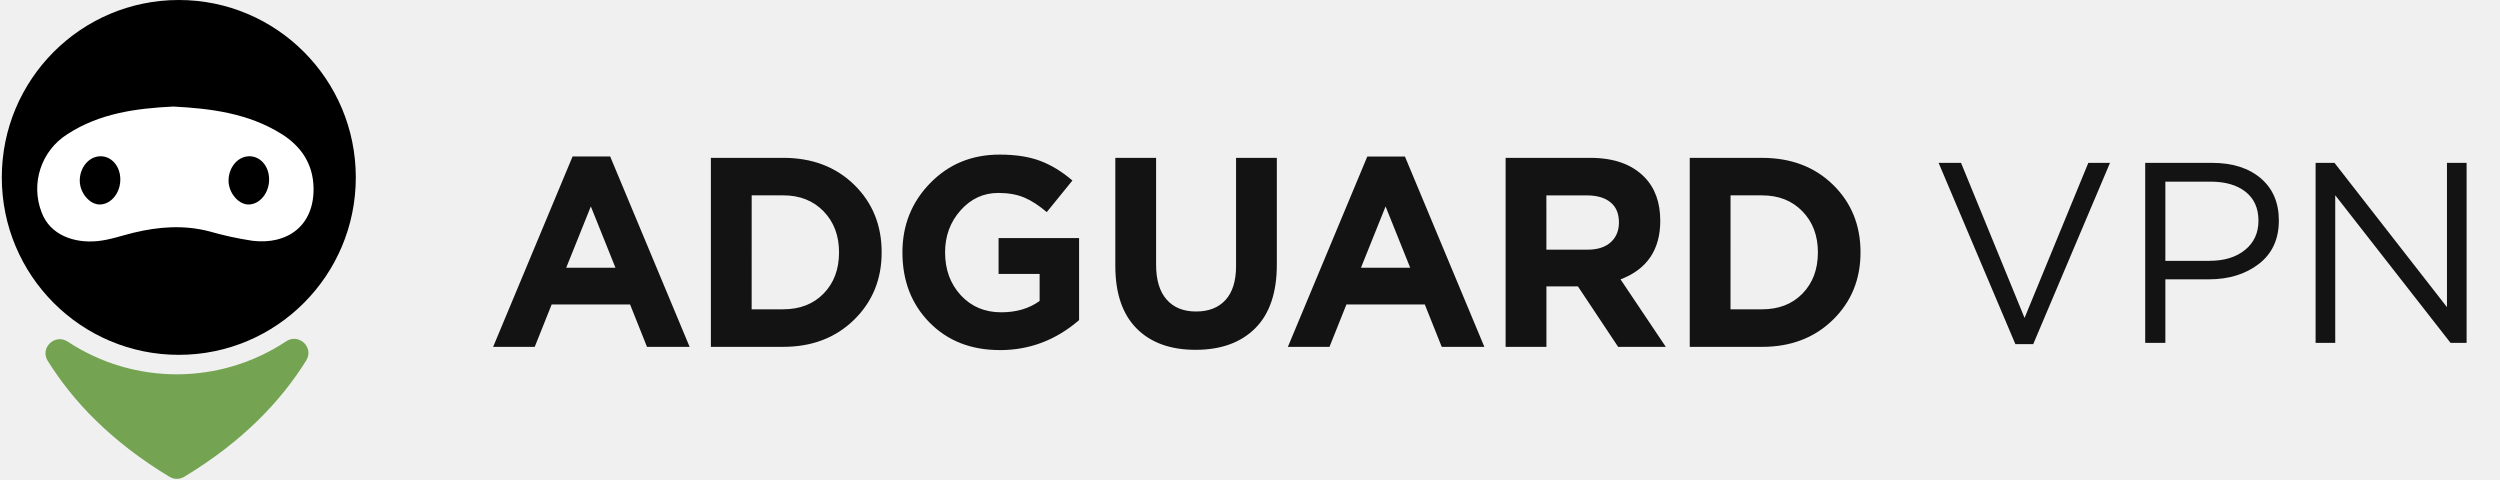
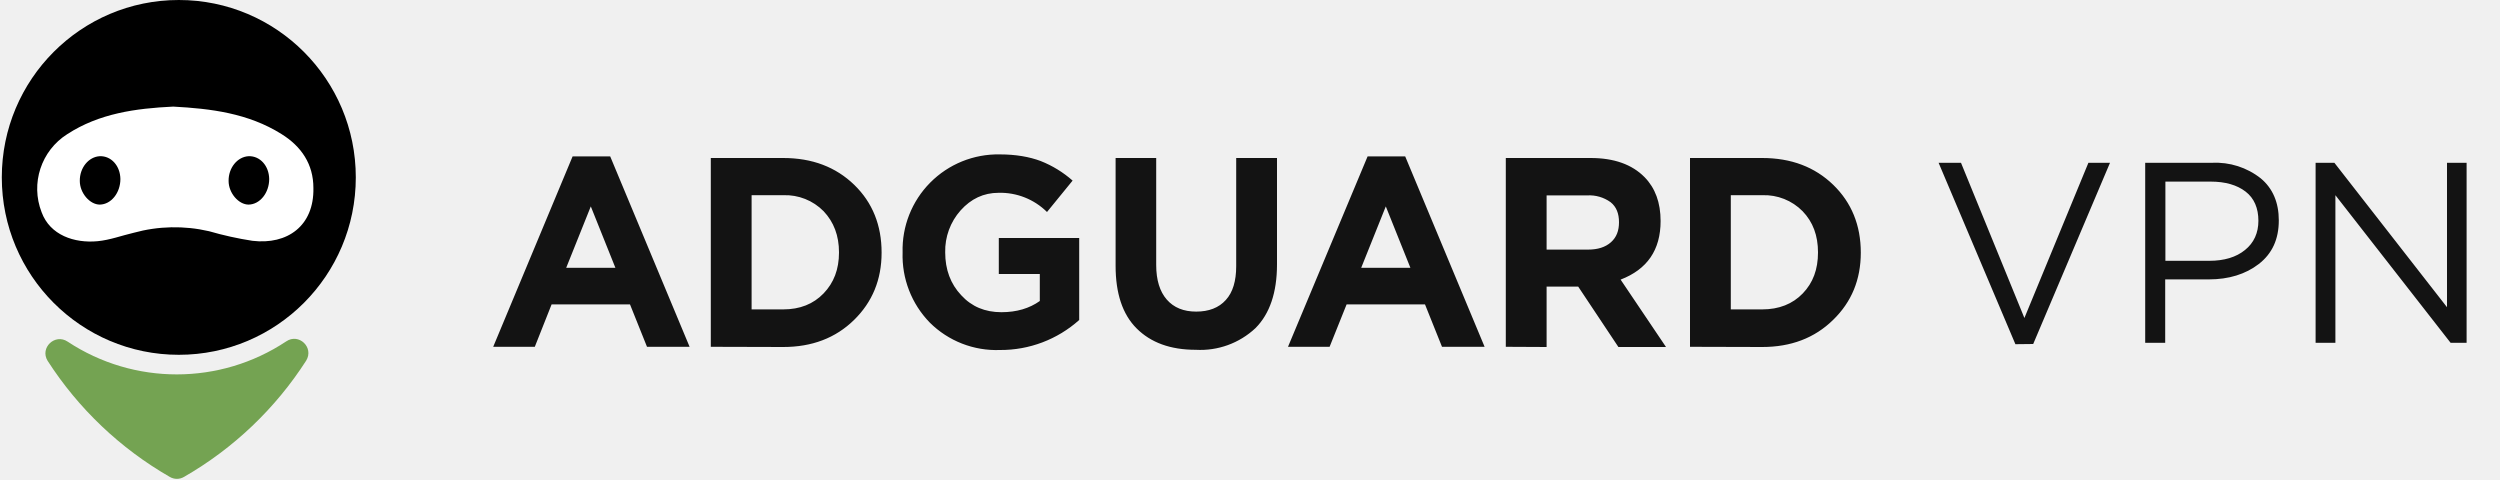
- <svg xmlns="http://www.w3.org/2000/svg" fill="none" height="24" viewBox="0 0 125 24" width="125">
-   <ellipse cx="8.94" cy="8.871" fill="#000" rx="8.85" ry="8.871" />
-   <g clip-rule="evenodd" fill-rule="evenodd">
-     <path d="m8.659 5.327c1.881.098 3.747.33 5.412 1.368.998.622 1.59 1.517 1.607 2.714.028 1.877-1.307 2.841-3.055 2.63-.735-.111-1.462-.27-2.177-.476-1.265-.323-2.516-.23-3.766.073-.6.145-1.185.358-1.803.419-1.16.115-2.375-.296-2.798-1.442-.557-1.44-.02-3.073 1.282-3.898 1.605-1.048 3.423-1.295 5.297-1.388z" fill="#fff" />
-     <path d="m13.456 8.954c.01.682-.457 1.262-1.022 1.271-.502.008-.998-.571-1.006-1.174-.009-.661.442-1.214 1.006-1.237.565-.023 1.013.476 1.022 1.14z" fill="#000" />
-     <path d="m6.016 8.954c.01.682-.457 1.262-1.022 1.271-.502.008-.998-.571-1.006-1.174-.009-.661.441-1.214 1.006-1.237.565-.023 1.013.476 1.022 1.14z" fill="#000" />
-     <path d="m8.479 23.843c-2.919-1.76-4.834-3.782-6.092-5.799-.406-.651.362-1.383 1.002-.961 3.315 2.183 7.608 2.177 10.917-.016.639-.424 1.41.306 1.004.958-1.257 2.023-3.176 4.052-6.103 5.817-.224.134-.504.134-.728 0z" fill="#74a352" />
-     <path d="m24.657 17.342 3.972-9.518h1.88l3.972 9.518h-2.131l-.847-2.12h-3.919l-.847 2.12zm3.654-3.956h2.462l-1.231-3.065zm7.233 3.956v-9.45h3.614c1.448 0 2.63.448 3.548 1.343s1.377 2.023 1.377 3.382c0 1.35-.461 2.475-1.383 3.375-.922.9-2.103 1.35-3.542 1.35zm2.039-1.877h1.575c.839 0 1.514-.263 2.026-.79s.768-1.213.768-2.059c0-.837-.258-1.521-.774-2.052-.516-.531-1.189-.797-2.019-.797h-1.575zm12.41 2.039c-1.439 0-2.61-.459-3.515-1.377-.905-.918-1.357-2.088-1.357-3.51 0-1.359.463-2.513 1.39-3.463.927-.95 2.083-1.424 3.469-1.424.803 0 1.483.106 2.039.317.556.212 1.09.538 1.602.979l-1.284 1.58c-.388-.333-.763-.576-1.125-.729-.362-.153-.794-.23-1.297-.23-.741 0-1.37.29-1.887.871-.516.581-.774 1.28-.774 2.099 0 .864.263 1.579.788 2.147.525.567 1.198.851 2.019.851.759 0 1.399-.189 1.92-.567v-1.35h-2.052v-1.796h4.025v4.104c-1.156.999-2.476 1.499-3.958 1.499zm9.784-.013c-1.262 0-2.246-.358-2.952-1.073s-1.059-1.757-1.059-3.125v-5.4h2.039v5.346c0 .756.174 1.334.523 1.735.349.401.841.601 1.476.601s1.127-.194 1.476-.581c.349-.387.523-.95.523-1.688v-5.414h2.039v5.333c0 1.404-.36 2.466-1.079 3.186-.719.72-1.714 1.08-2.985 1.08zm4.617-.148 3.972-9.518h1.88l3.972 9.518h-2.131l-.847-2.12h-3.919l-.847 2.12zm3.654-3.956h2.462l-1.231-3.065zm7.233 3.956v-9.45h4.237c1.174 0 2.074.32 2.701.959.53.54.794 1.269.794 2.187 0 1.449-.662 2.426-1.986 2.93l2.264 3.375h-2.383l-2.012-3.024h-1.575v3.024zm2.039-4.86h2.065c.494 0 .878-.124 1.152-.371s.41-.578.41-.992c0-.441-.141-.776-.424-1.006-.282-.23-.675-.344-1.178-.344h-2.026zm7.167 4.86v-9.45h3.614c1.448 0 2.63.448 3.548 1.343s1.377 2.023 1.377 3.382c0 1.35-.461 2.475-1.383 3.375-.922.9-2.103 1.35-3.542 1.35zm2.039-1.877h1.575c.839 0 1.514-.263 2.026-.79s.768-1.213.768-2.059c0-.837-.258-1.521-.774-2.052-.516-.531-1.189-.797-2.019-.797h-1.575z" fill="#131313" />
-     <path d="m101.661 17.207 3.839-9.064h-1.084l-3.188 7.753-3.176-7.753h-1.122l3.839 9.064zm6.607-.064v-3.176h2.168c1.003 0 1.839-.257 2.506-.771.668-.514 1.001-1.239 1.001-2.173 0-.891-.302-1.594-.905-2.109-.604-.514-1.416-.771-2.436-.771h-3.342v9zm2.206-4.101h-2.206v-3.96h2.257c.74 0 1.325.169 1.754.508s.644.821.644 1.446c0 .609-.223 1.095-.67 1.459-.446.364-1.039.546-1.779.546zm6.288 4.101v-7.38l5.765 7.38h.803v-9h-.982v7.213l-5.624-7.213h-.944v9z" fill="#131313" />
+ <svg xmlns="http://www.w3.org/2000/svg" width="125" height="24" fill="none">
+   <ellipse cx="8.94" cy="8.87" fill="#000" rx="8.85" ry="8.87" />
+   <g fill-rule="evenodd" clip-rule="evenodd">
+     <path fill="#fff" d="M8.66 5.33c1.88.1 3.75.33 5.41 1.37 1 .62 1.6 1.51 1.6 2.7.04 1.89-1.3 2.85-3.05 2.64a17.2 17.2 0 0 1-2.17-.48 7.67 7.67 0 0 0-3.77.08c-.6.14-1.18.36-1.8.42-1.16.11-2.38-.3-2.8-1.45a3.23 3.23 0 0 1 1.28-3.9c1.6-1.04 3.42-1.29 5.3-1.38z" />
+     <path fill="#000" d="M13.46 8.95c0 .69-.46 1.27-1.03 1.28-.5 0-1-.58-1-1.18-.01-.66.44-1.21 1-1.24.57-.02 1.02.48 1.03 1.14zM6.02 8.95c0 .69-.46 1.27-1.03 1.28-.5 0-1-.58-1-1.18-.01-.66.44-1.21 1-1.24.57-.02 1.02.48 1.03 1.14z" />
+     <path fill="#74a352" d="M8.48 23.84a17.81 17.81 0 0 1-6.1-5.8c-.4-.65.37-1.38 1-.96a9.9 9.9 0 0 0 10.93-.01c.63-.43 1.4.3 1 .96a17.8 17.8 0 0 1-6.1 5.81.7.7 0 0 1-.73 0z" />
+     <path fill="#131313" d="m24.66 17.34 3.97-9.52h1.88l3.97 9.52h-2.13l-.85-2.12h-3.92l-.84 2.12zm3.65-3.95h2.46l-1.23-3.07zm7.23 3.95V7.9h3.62c1.45 0 2.63.45 3.55 1.34s1.37 2.03 1.37 3.39c0 1.35-.46 2.47-1.38 3.37-.92.9-2.1 1.35-3.54 1.35zm2.04-1.87h1.58c.84 0 1.51-.27 2.02-.8s.77-1.2.77-2.05c0-.84-.26-1.52-.77-2.06a2.69 2.69 0 0 0-2.02-.8h-1.58zM50 17.5a4.72 4.72 0 0 1-3.51-1.37 4.8 4.8 0 0 1-1.36-3.51 4.77 4.77 0 0 1 4.86-4.9c.8 0 1.48.12 2.04.33a5.4 5.4 0 0 1 1.6.98l-1.28 1.57a3.32 3.32 0 0 0-2.42-.96c-.75 0-1.38.3-1.9.88a3.05 3.05 0 0 0-.77 2.1c0 .86.27 1.58.8 2.14.52.57 1.19.85 2.01.85.76 0 1.4-.19 1.92-.56V13.7h-2.05v-1.8h4.02V16A5.88 5.88 0 0 1 50 17.5zm9.79-.01c-1.27 0-2.25-.36-2.96-1.07s-1.05-1.76-1.05-3.13V7.9h2.03v5.35c0 .75.18 1.33.53 1.73.35.4.84.6 1.47.6s1.13-.19 1.48-.58c.35-.38.52-.95.52-1.69V7.9h2.04v5.32c0 1.4-.36 2.47-1.08 3.19a4.03 4.03 0 0 1-2.98 1.08zm4.61-.15 3.98-9.52h1.88l3.97 9.52h-2.13l-.85-2.12h-3.92l-.85 2.12zm3.66-3.95h2.46l-1.23-3.07zm7.23 3.95V7.9h4.24c1.17 0 2.07.32 2.7.96.53.54.8 1.27.8 2.19 0 1.45-.67 2.42-2 2.93l2.27 3.37h-2.38l-2.01-3.02h-1.58v3.02zm2.04-4.86h2.07c.49 0 .87-.12 1.15-.37s.4-.58.4-1c0-.43-.13-.77-.42-1a1.82 1.82 0 0 0-1.17-.34h-2.03zm7.17 4.86V7.9h3.61c1.45 0 2.63.45 3.55 1.34s1.38 2.03 1.38 3.39c0 1.35-.46 2.47-1.39 3.37-.92.9-2.1 1.35-3.54 1.35zm2.04-1.87h1.57c.84 0 1.52-.27 2.03-.8s.76-1.2.76-2.05c0-.84-.25-1.52-.77-2.06a2.69 2.69 0 0 0-2.02-.8h-1.57zM101.66 17.2l3.84-9.06h-1.08l-3.2 7.76-3.17-7.76h-1.12l3.84 9.07zm6.6-.06v-3.17h2.18c1 0 1.84-.26 2.5-.77.67-.52 1-1.24 1-2.18 0-.89-.3-1.6-.9-2.1a3.63 3.63 0 0 0-2.44-.78h-3.34v9zm2.21-4.1h-2.2V9.08h2.26c.74 0 1.32.17 1.75.5s.64.83.64 1.46c0 .6-.22 1.1-.67 1.46-.44.36-1.04.54-1.78.54zm6.3 4.1V9.76l5.76 7.38h.8v-9h-.98v7.22l-5.63-7.22h-.94v9z" />
  </g>
</svg>
